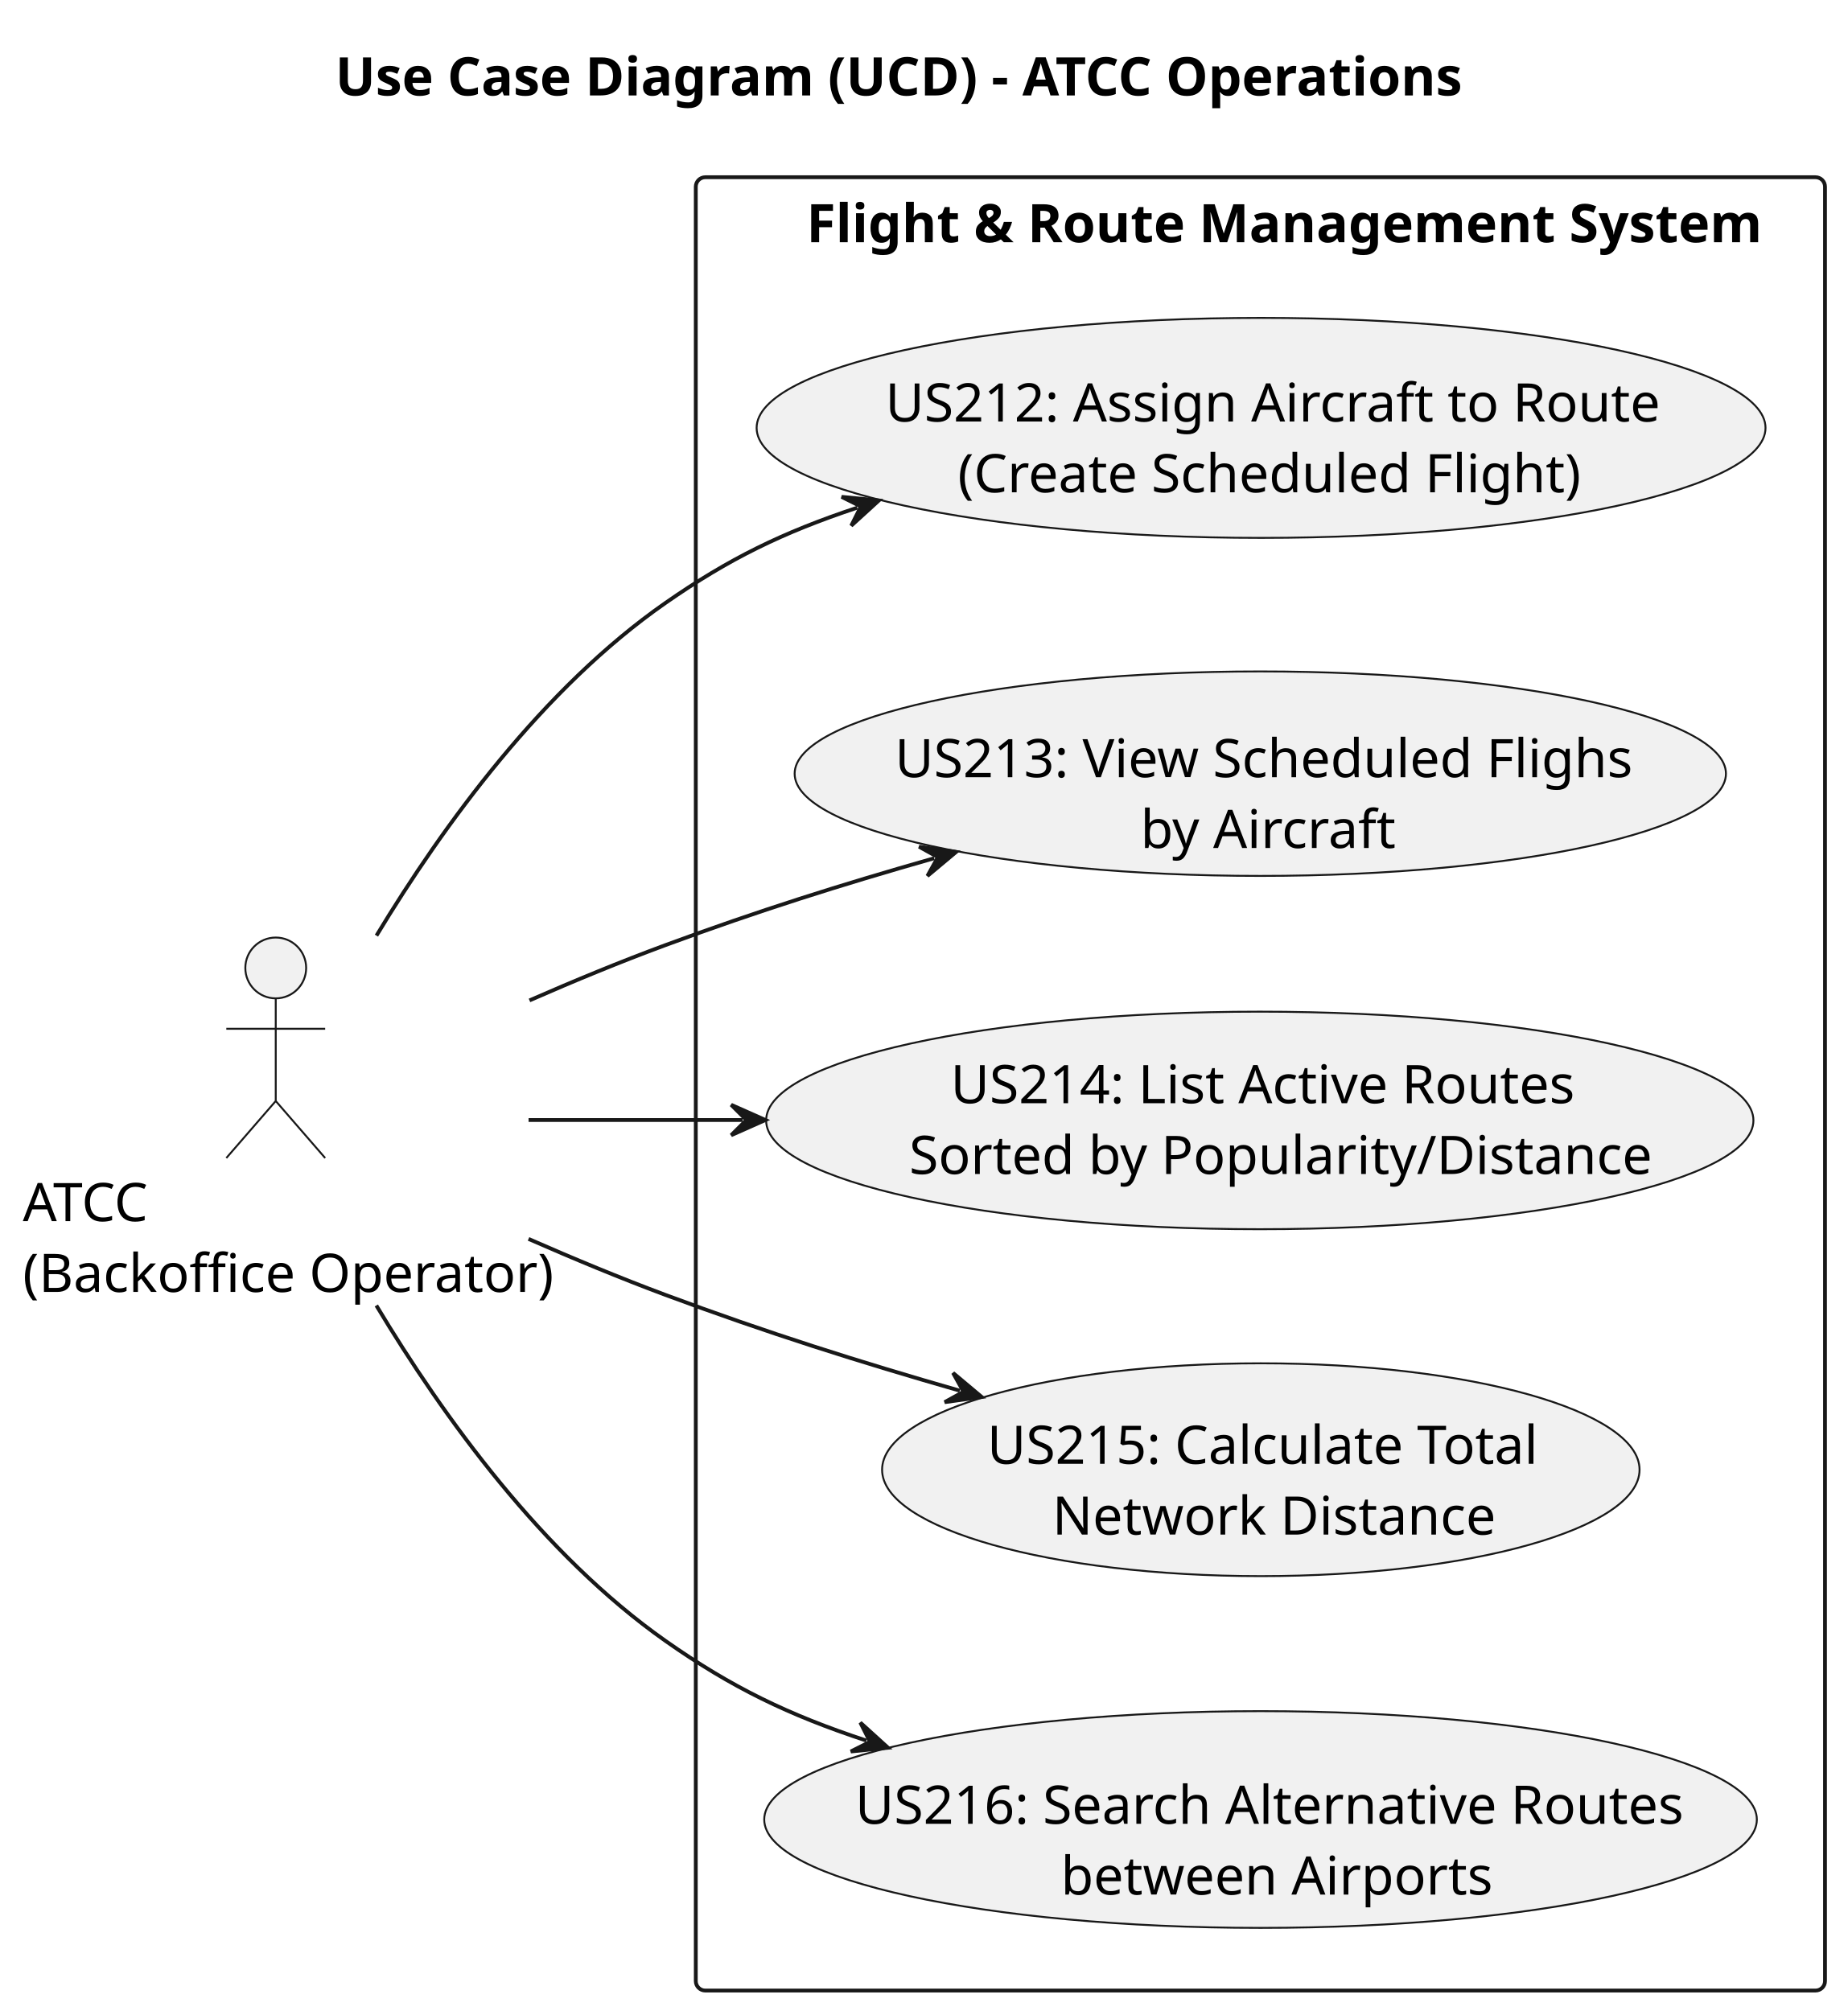
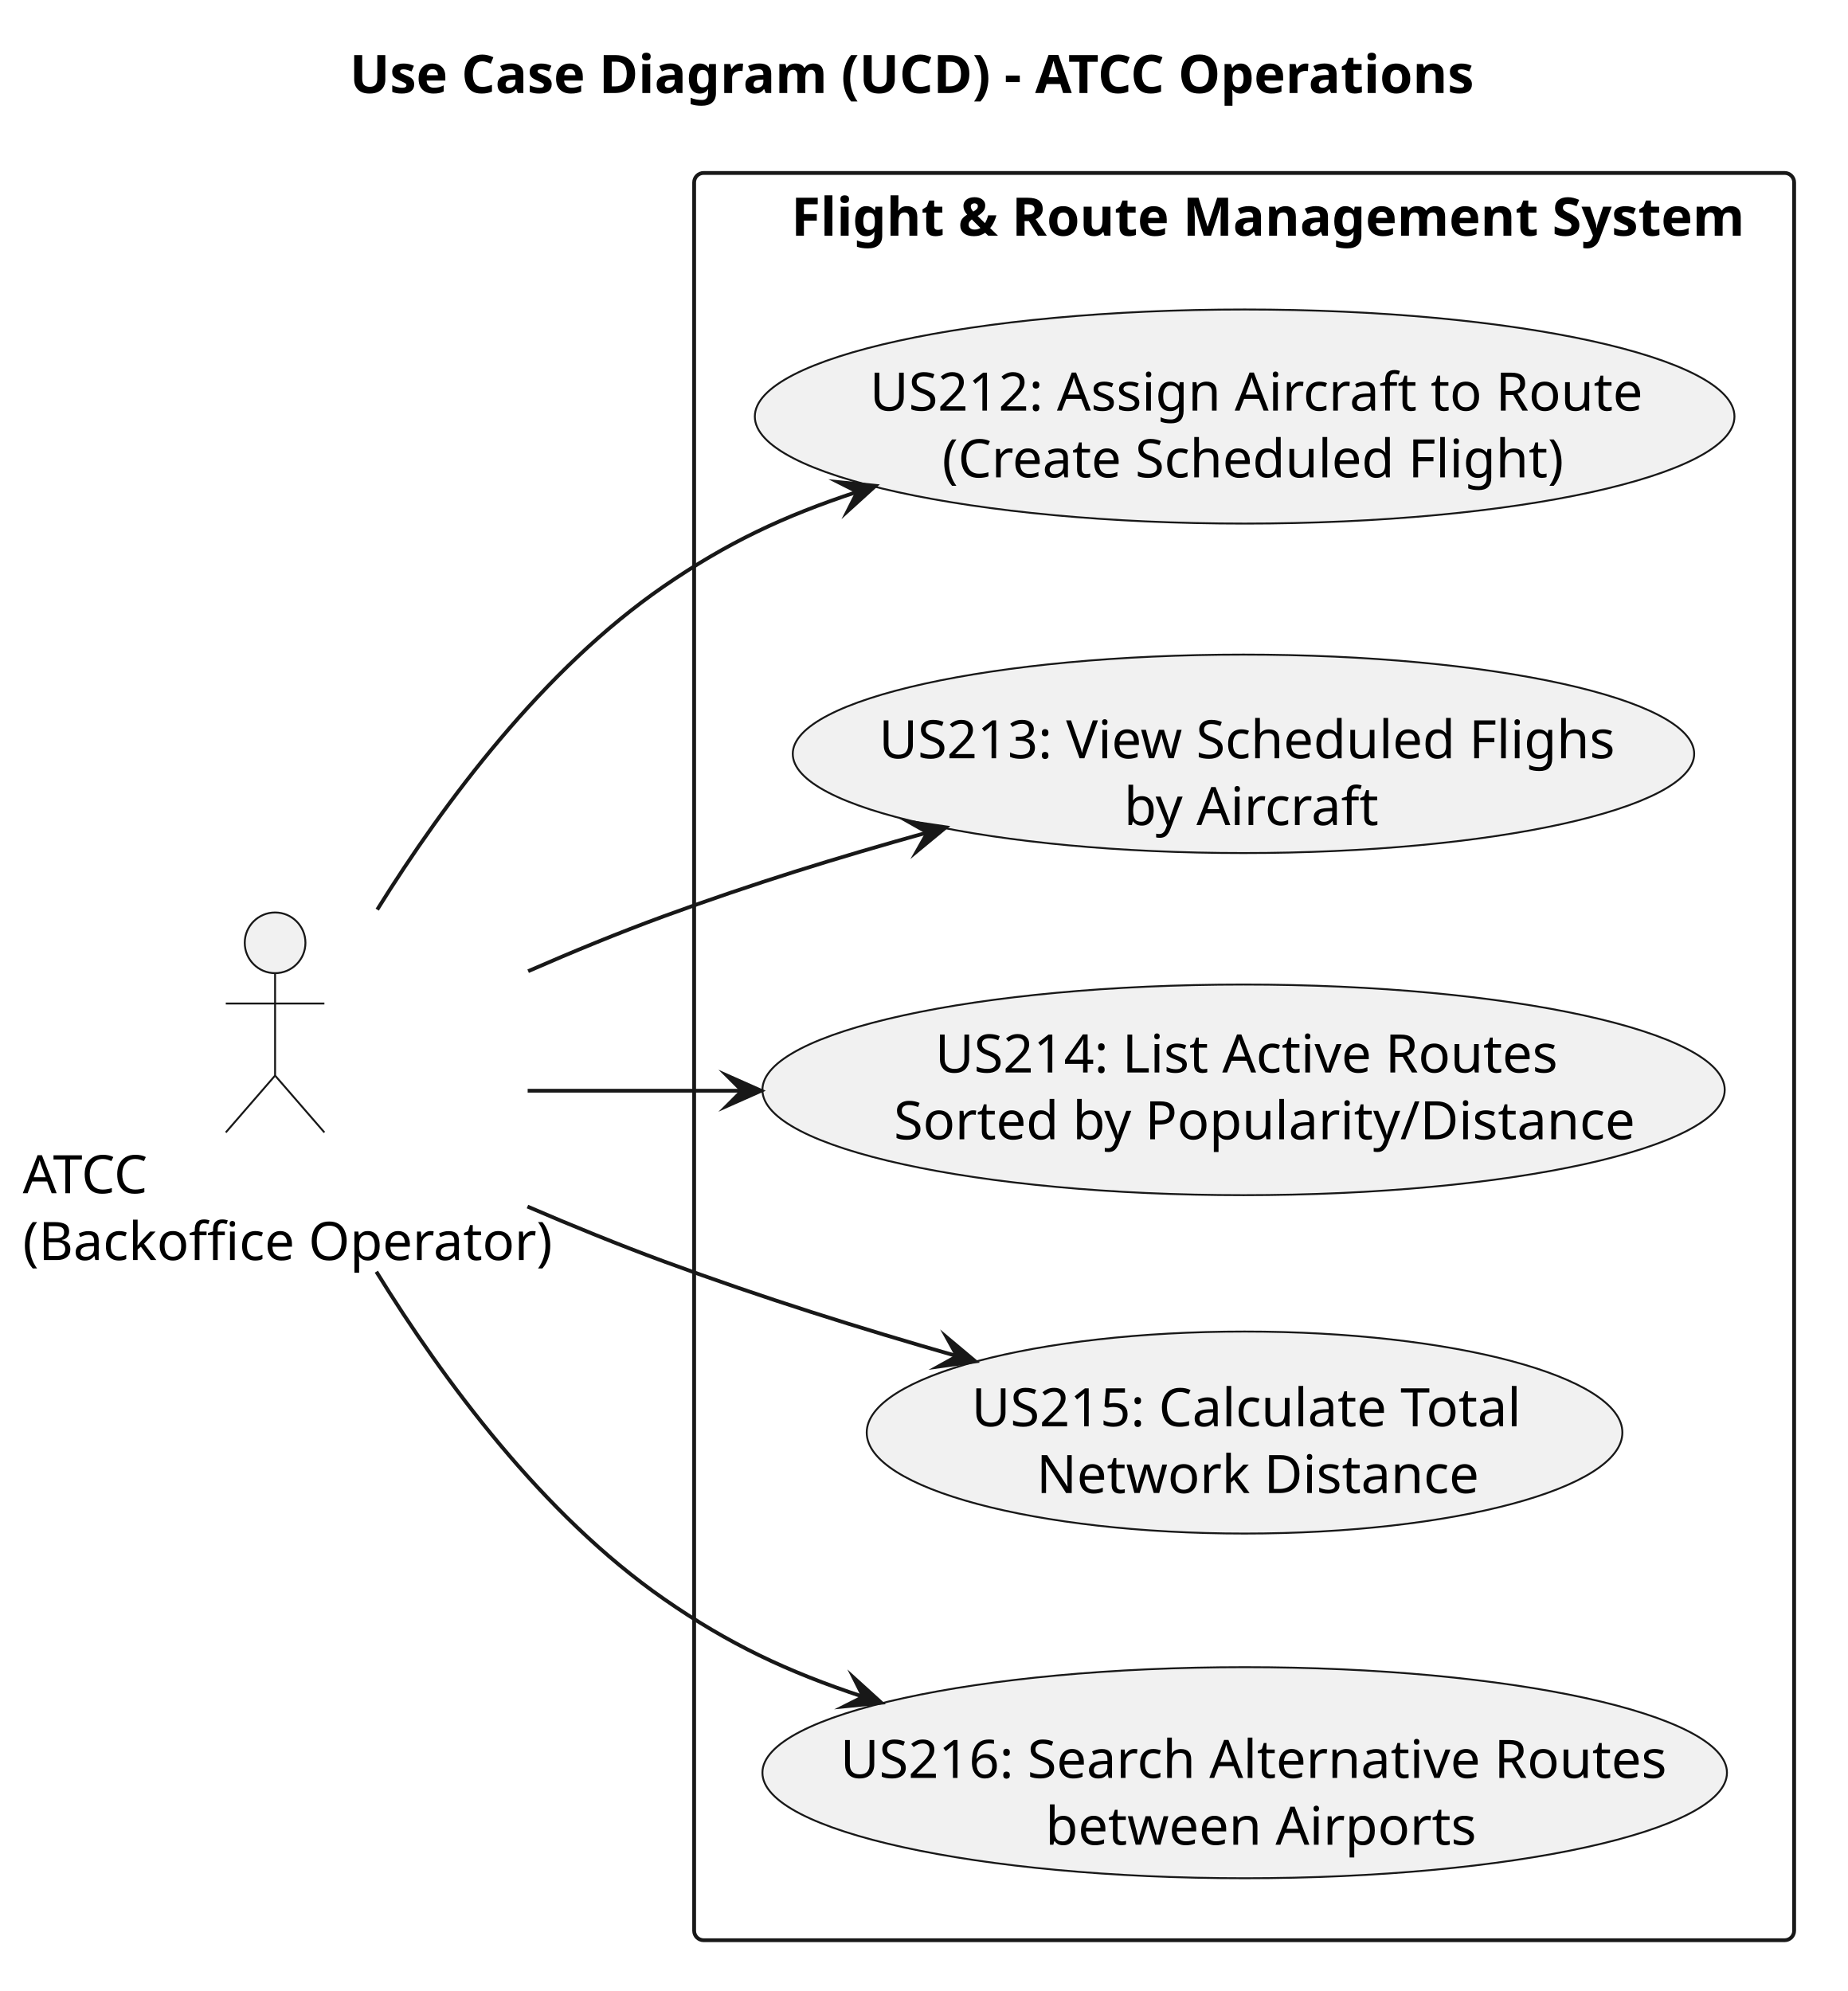
- <svg xmlns="http://www.w3.org/2000/svg" contentStyleType="text/css" data-diagram-type="DESCRIPTION" height="529px" preserveAspectRatio="none" style="width:486px;height:529px;background:#FFFFFF;" version="1.1" viewBox="0 0 486 529" width="486px" zoomAndPan="magnify">
+ <svg xmlns="http://www.w3.org/2000/svg" contentStyleType="text/css" data-diagram-type="DESCRIPTION" height="525px" preserveAspectRatio="none" style="width:487px;height:525px;background:#FFFFFF;" version="1.1" viewBox="0 0 487 525" width="487px" zoomAndPan="magnify">
  <defs />
  <g>
    <g class="title" data-source-line="1">
-       <text fill="#000000" font-family="sans-serif" font-size="14" font-weight="bold" lengthAdjust="spacing" textLength="295.613" x="88.193" y="25.107">Use Case Diagram (UCD) - ATCC Operations</text>
+       <text fill="#000000" font-family="sans-serif" font-size="14" font-weight="700" lengthAdjust="spacing" textLength="295.613" x="92.193" y="24.533">Use Case Diagram (UCD) - ATCC Operations</text>
    </g>
-     <g class="cluster" data-entity="Flight . Route Management System" data-source-line="8" data-uid="ent0003" id="cluster_Flight . Route Management System">
-       <rect fill="none" height="477" rx="2.5" ry="2.5" style="stroke:#181818;stroke-width:1;" width="297" x="183" y="46.621" />
-       <text fill="#000000" font-family="sans-serif" font-size="14" font-weight="bold" lengthAdjust="spacing" textLength="238.807" x="212.097" y="63.728">Flight &amp; Route Management System</text>
+     <g class="cluster" data-qualified-name="Flight . Route Management System" data-source-line="8" id="ent0002">
+       <rect fill="none" height="466" rx="2.5" ry="2.5" style="stroke:#181818;stroke-width:1;" width="290" x="183" y="45.609" />
+       <text fill="#000000" font-family="sans-serif" font-size="14" font-weight="700" lengthAdjust="spacing" textLength="238.807" x="208.597" y="62.143">Flight &amp; Route Management System</text>
    </g>
-     <g class="entity" data-entity="UC212" data-source-line="10" data-uid="ent0004" id="entity_UC212">
-       <ellipse cx="331.677" cy="112.557" fill="#F1F1F1" rx="132.677" ry="28.936" style="stroke:#181818;stroke-width:0.5;" />
-       <text fill="#000000" font-family="sans-serif" font-size="14" lengthAdjust="spacing" textLength="197.648" x="232.854" y="110.885">US212: Assign Aircraft to Route</text>
-       <text fill="#000000" font-family="sans-serif" font-size="14" lengthAdjust="spacing" textLength="159.523" x="251.916" y="129.506">(Create Scheduled Flight)</text>
+     <g class="entity" data-qualified-name="Flight . Route Management System.UC212" data-source-line="10" id="ent0003">
+       <ellipse cx="328.134" cy="109.836" fill="#F1F1F1" rx="129.134" ry="28.227" style="stroke:#181818;stroke-width:0.5;" />
+       <text fill="#000000" font-family="sans-serif" font-size="14" lengthAdjust="spacing" textLength="197.648" x="229.31" y="108.269">US212: Assign Aircraft to Route</text>
+       <text fill="#000000" font-family="sans-serif" font-size="14" lengthAdjust="spacing" textLength="159.523" x="248.372" y="125.879">(Create Scheduled Flight)</text>
    </g>
-     <g class="entity" data-entity="UC213" data-source-line="11" data-uid="ent0005" id="entity_UC213">
-       <ellipse cx="331.472" cy="203.516" fill="#F1F1F1" rx="122.472" ry="26.894" style="stroke:#181818;stroke-width:0.5;" />
-       <text fill="#000000" font-family="sans-serif" font-size="14" lengthAdjust="spacing" textLength="192.22" x="235.362" y="204.443">US213: View Scheduled Flighs</text>
-       <text fill="#000000" font-family="sans-serif" font-size="14" lengthAdjust="spacing" textLength="63.014" x="299.965" y="223.064">by Aircraft</text>
+     <g class="entity" data-qualified-name="Flight . Route Management System.UC213" data-source-line="11" id="ent0004">
+       <ellipse cx="327.824" cy="198.774" fill="#F1F1F1" rx="118.824" ry="26.165" style="stroke:#181818;stroke-width:0.5;" />
+       <text fill="#000000" font-family="sans-serif" font-size="14" lengthAdjust="spacing" textLength="192.22" x="231.714" y="199.956">US213: View Scheduled Flighs</text>
+       <text fill="#000000" font-family="sans-serif" font-size="14" lengthAdjust="spacing" textLength="63.014" x="296.317" y="217.565">by Aircraft</text>
    </g>
-     <g class="entity" data-entity="UC214" data-source-line="12" data-uid="ent0006" id="entity_UC214">
-       <ellipse cx="331.336" cy="294.734" fill="#F1F1F1" rx="129.836" ry="28.613" style="stroke:#181818;stroke-width:0.5;" />
-       <text fill="#000000" font-family="sans-serif" font-size="14" lengthAdjust="spacing" textLength="162.634" x="250.019" y="290.199">US214: List Active Routes</text>
-       <text fill="#000000" font-family="sans-serif" font-size="14" lengthAdjust="spacing" textLength="184.427" x="239.123" y="308.82">Sorted by Popularity/Distance</text>
+     <g class="entity" data-qualified-name="Flight . Route Management System.UC214" data-source-line="12" id="ent0005">
+       <ellipse cx="327.851" cy="287.38" fill="#F1F1F1" rx="126.85" ry="27.77" style="stroke:#181818;stroke-width:0.5;" />
+       <text fill="#000000" font-family="sans-serif" font-size="14" lengthAdjust="spacing" textLength="162.634" x="246.534" y="282.806">US214: List Active Routes</text>
+       <text fill="#000000" font-family="sans-serif" font-size="14" lengthAdjust="spacing" textLength="184.427" x="235.637" y="300.415">Sorted by Popularity/Distance</text>
    </g>
-     <g class="entity" data-entity="UC215" data-source-line="13" data-uid="ent0007" id="entity_UC215">
-       <ellipse cx="331.61" cy="386.613" fill="#F1F1F1" rx="99.61" ry="27.992" style="stroke:#181818;stroke-width:0.5;" />
-       <text fill="#000000" font-family="sans-serif" font-size="14" lengthAdjust="spacing" textLength="143.965" x="259.628" y="385.065">US215: Calculate Total</text>
-       <text fill="#000000" font-family="sans-serif" font-size="14" lengthAdjust="spacing" textLength="109.703" x="276.759" y="403.686">Network Distance</text>
+     <g class="entity" data-qualified-name="Flight . Route Management System.UC215" data-source-line="13" id="ent0006">
+       <ellipse cx="328.11" cy="377.743" fill="#F1F1F1" rx="99.61" ry="26.634" style="stroke:#181818;stroke-width:0.5;" />
+       <text fill="#000000" font-family="sans-serif" font-size="14" lengthAdjust="spacing" textLength="143.965" x="256.128" y="376.09">US215: Calculate Total</text>
+       <text fill="#000000" font-family="sans-serif" font-size="14" lengthAdjust="spacing" textLength="109.703" x="273.259" y="393.699">Network Distance</text>
    </g>
-     <g class="entity" data-entity="UC216" data-source-line="14" data-uid="ent0008" id="entity_UC216">
-       <ellipse cx="331.536" cy="478.628" fill="#F1F1F1" rx="130.536" ry="28.507" style="stroke:#181818;stroke-width:0.5;" />
-       <text fill="#000000" font-family="sans-serif" font-size="14" lengthAdjust="spacing" textLength="213.227" x="224.923" y="479.751">US216: Search Alternative Routes</text>
-       <text fill="#000000" font-family="sans-serif" font-size="14" lengthAdjust="spacing" textLength="105.055" x="279.009" y="498.372">between Airports</text>
+     <g class="entity" data-qualified-name="Flight . Route Management System.UC216" data-source-line="14" id="ent0007">
+       <ellipse cx="328.146" cy="467.439" fill="#F1F1F1" rx="127.146" ry="27.829" style="stroke:#181818;stroke-width:0.5;" />
+       <text fill="#000000" font-family="sans-serif" font-size="14" lengthAdjust="spacing" textLength="213.227" x="221.533" y="468.827">US216: Search Alternative Routes</text>
+       <text fill="#000000" font-family="sans-serif" font-size="14" lengthAdjust="spacing" textLength="105.055" x="275.619" y="486.436">between Airports</text>
    </g>
-     <g class="entity" data-entity="ATCC" data-source-line="6" data-uid="ent0002" id="entity_ATCC">
-       <ellipse cx="72.524" cy="254.621" fill="#F1F1F1" rx="8" ry="8" style="stroke:#181818;stroke-width:0.5;" />
-       <path d="M72.524,262.621 L72.524,289.621 M59.524,270.621 L85.524,270.621 M72.524,289.621 L59.524,304.621 M72.524,289.621 L85.524,304.621" fill="none" style="stroke:#181818;stroke-width:0.5;" />
-       <text fill="#000000" font-family="sans-serif" font-size="14" lengthAdjust="spacing" textLength="38.11" x="6" y="321.228">ATCC</text>
-       <text fill="#000000" font-family="sans-serif" font-size="14" lengthAdjust="spacing" textLength="133.048" x="6" y="339.85">(Backoffice Operator)</text>
+     <g class="entity" data-qualified-name="ATCC" data-source-line="6" id="ent0001">
+       <ellipse cx="72.524" cy="248.609" fill="#F1F1F1" rx="8" ry="8" style="stroke:#181818;stroke-width:0.5;" />
+       <path d="M72.524,256.609 L72.524,283.609 M59.524,264.609 L85.524,264.609 M72.524,283.609 L59.524,298.609 M72.524,283.609 L85.524,298.609" fill="none" style="stroke:#181818;stroke-width:0.5;" />
+       <text fill="#000000" font-family="sans-serif" font-size="14" lengthAdjust="spacing" textLength="38.11" x="6" y="314.643">ATCC</text>
+       <text fill="#000000" font-family="sans-serif" font-size="14" lengthAdjust="spacing" textLength="133.048" x="6" y="332.252">(Backoffice Operator)</text>
    </g>
-     <g class="link" data-entity-1="ATCC" data-entity-2="UC212" data-source-line="18" data-uid="lnk9" id="link_ATCC_UC212">
-       <path d="M99.01,246.121 C116.71,216.861 142.85,181.021 175,158.621 C191.75,146.951 205.787,140.096 225.467,133.546" fill="none" id="ATCC-to-UC212" style="stroke:#181818;stroke-width:1;" />
-       <polygon fill="#181818" points="231.16,131.651,221.357,130.698,226.416,133.23,223.884,138.288,231.16,131.651" style="stroke:#181818;stroke-width:1;" />
+     <g class="link" data-entity-1="ent0001" data-entity-2="ent0003" data-link-type="dependency" data-source-line="18" id="lnk8">
+       <path d="M99.45,239.859 C117.23,211.309 143.31,176.449 175,154.609 C191.66,143.129 206.531,136.104 226.041,129.674" fill="none" id="ATCC-to-UC212" style="stroke:#181818;stroke-width:1;" />
+       <polygon fill="#181818" points="230.79,128.109,220.99,127.127,226.041,129.674,223.494,134.726,230.79,128.109" style="stroke:#181818;stroke-width:1;stroke-linejoin:miter;stroke-miterlimit:10;" />
    </g>
-     <g class="link" data-entity-1="ATCC" data-entity-2="UC213" data-source-line="19" data-uid="lnk10" id="link_ATCC_UC213">
-       <path d="M139.26,263.161 C151.04,258.001 163.29,252.941 175,248.621 C199.52,239.571 220.98,232.806 245.71,225.756" fill="none" id="ATCC-to-UC213" style="stroke:#181818;stroke-width:1;" />
-       <polygon fill="#181818" points="251.48,224.111,241.728,222.732,246.672,225.482,243.922,230.425,251.48,224.111" style="stroke:#181818;stroke-width:1;" />
+     <g class="link" data-entity-1="ent0001" data-entity-2="ent0004" data-link-type="dependency" data-source-line="19" id="lnk9">
+       <path d="M139.24,256.089 C151.02,250.939 163.28,245.899 175,241.609 C198.82,232.899 220.464,226.212 244.534,219.502" fill="none" id="ATCC-to-UC213" style="stroke:#181818;stroke-width:1;" />
+       <polygon fill="#181818" points="249.35,218.159,239.606,216.723,244.534,219.502,241.755,224.429,249.35,218.159" style="stroke:#181818;stroke-width:1;stroke-linejoin:miter;stroke-miterlimit:10;" />
    </g>
-     <g class="link" data-entity-1="ATCC" data-entity-2="UC214" data-source-line="20" data-uid="lnk11" id="link_ATCC_UC214">
-       <path d="M139.02,294.621 C158.13,294.621 173.71,294.621 195.31,294.621" fill="none" id="ATCC-to-UC214" style="stroke:#181818;stroke-width:1;" />
-       <polygon fill="#181818" points="201.31,294.621,192.31,290.621,196.31,294.621,192.31,298.621,201.31,294.621" style="stroke:#181818;stroke-width:1;" />
+     <g class="link" data-entity-1="ent0001" data-entity-2="ent0005" data-link-type="dependency" data-source-line="20" id="lnk10">
+       <path d="M139.11,287.609 C158.04,287.609 174.35,287.609 195.65,287.609" fill="none" id="ATCC-to-UC214" style="stroke:#181818;stroke-width:1;" />
+       <polygon fill="#181818" points="200.65,287.609,191.65,283.609,195.65,287.609,191.65,291.609,200.65,287.609" style="stroke:#181818;stroke-width:1;stroke-linejoin:miter;stroke-miterlimit:10;" />
    </g>
-     <g class="link" data-entity-1="ATCC" data-entity-2="UC215" data-source-line="21" data-uid="lnk12" id="link_ATCC_UC215">
-       <path d="M139.01,325.901 C150.87,331.101 163.22,336.231 175,340.621 C201.78,350.591 226.003,358.236 252.443,365.826" fill="none" id="ATCC-to-UC215" style="stroke:#181818;stroke-width:1;" />
-       <polygon fill="#181818" points="258.21,367.481,250.663,361.153,253.404,366.101,248.456,368.842,258.21,367.481" style="stroke:#181818;stroke-width:1;" />
+     <g class="link" data-entity-1="ent0001" data-entity-2="ent0006" data-link-type="dependency" data-source-line="21" id="lnk11">
+       <path d="M139.06,318.149 C150.91,323.249 163.24,328.279 175,332.609 C201.47,342.349 226.314,350.13 252.334,357.6" fill="none" id="ATCC-to-UC215" style="stroke:#181818;stroke-width:1;" />
+       <polygon fill="#181818" points="257.14,358.979,249.593,352.651,252.334,357.6,247.386,360.341,257.14,358.979" style="stroke:#181818;stroke-width:1;stroke-linejoin:miter;stroke-miterlimit:10;" />
    </g>
-     <g class="link" data-entity-1="ATCC" data-entity-2="UC216" data-source-line="22" data-uid="lnk13" id="link_ATCC_UC216">
-       <path d="M98.98,343.411 C116.67,372.871 142.81,408.961 175,431.621 C192.41,443.881 207.382,451.111 227.872,457.871" fill="none" id="ATCC-to-UC216" style="stroke:#181818;stroke-width:1;" />
-       <polygon fill="#181818" points="233.57,459.751,226.276,453.133,228.822,458.185,223.77,460.73,233.57,459.751" style="stroke:#181818;stroke-width:1;" />
+     <g class="link" data-entity-1="ent0001" data-entity-2="ent0007" data-link-type="dependency" data-source-line="22" id="lnk12">
+       <path d="M99.22,335.329 C116.99,364.129 143.15,399.429 175,421.609 C192.08,433.499 207.562,440.812 227.592,447.423" fill="none" id="ATCC-to-UC216" style="stroke:#181818;stroke-width:1;" />
+       <polygon fill="#181818" points="232.34,448.989,225.047,442.37,227.592,447.423,222.54,449.967,232.34,448.989" style="stroke:#181818;stroke-width:1;stroke-linejoin:miter;stroke-miterlimit:10;" />
    </g>
  </g>
</svg>
